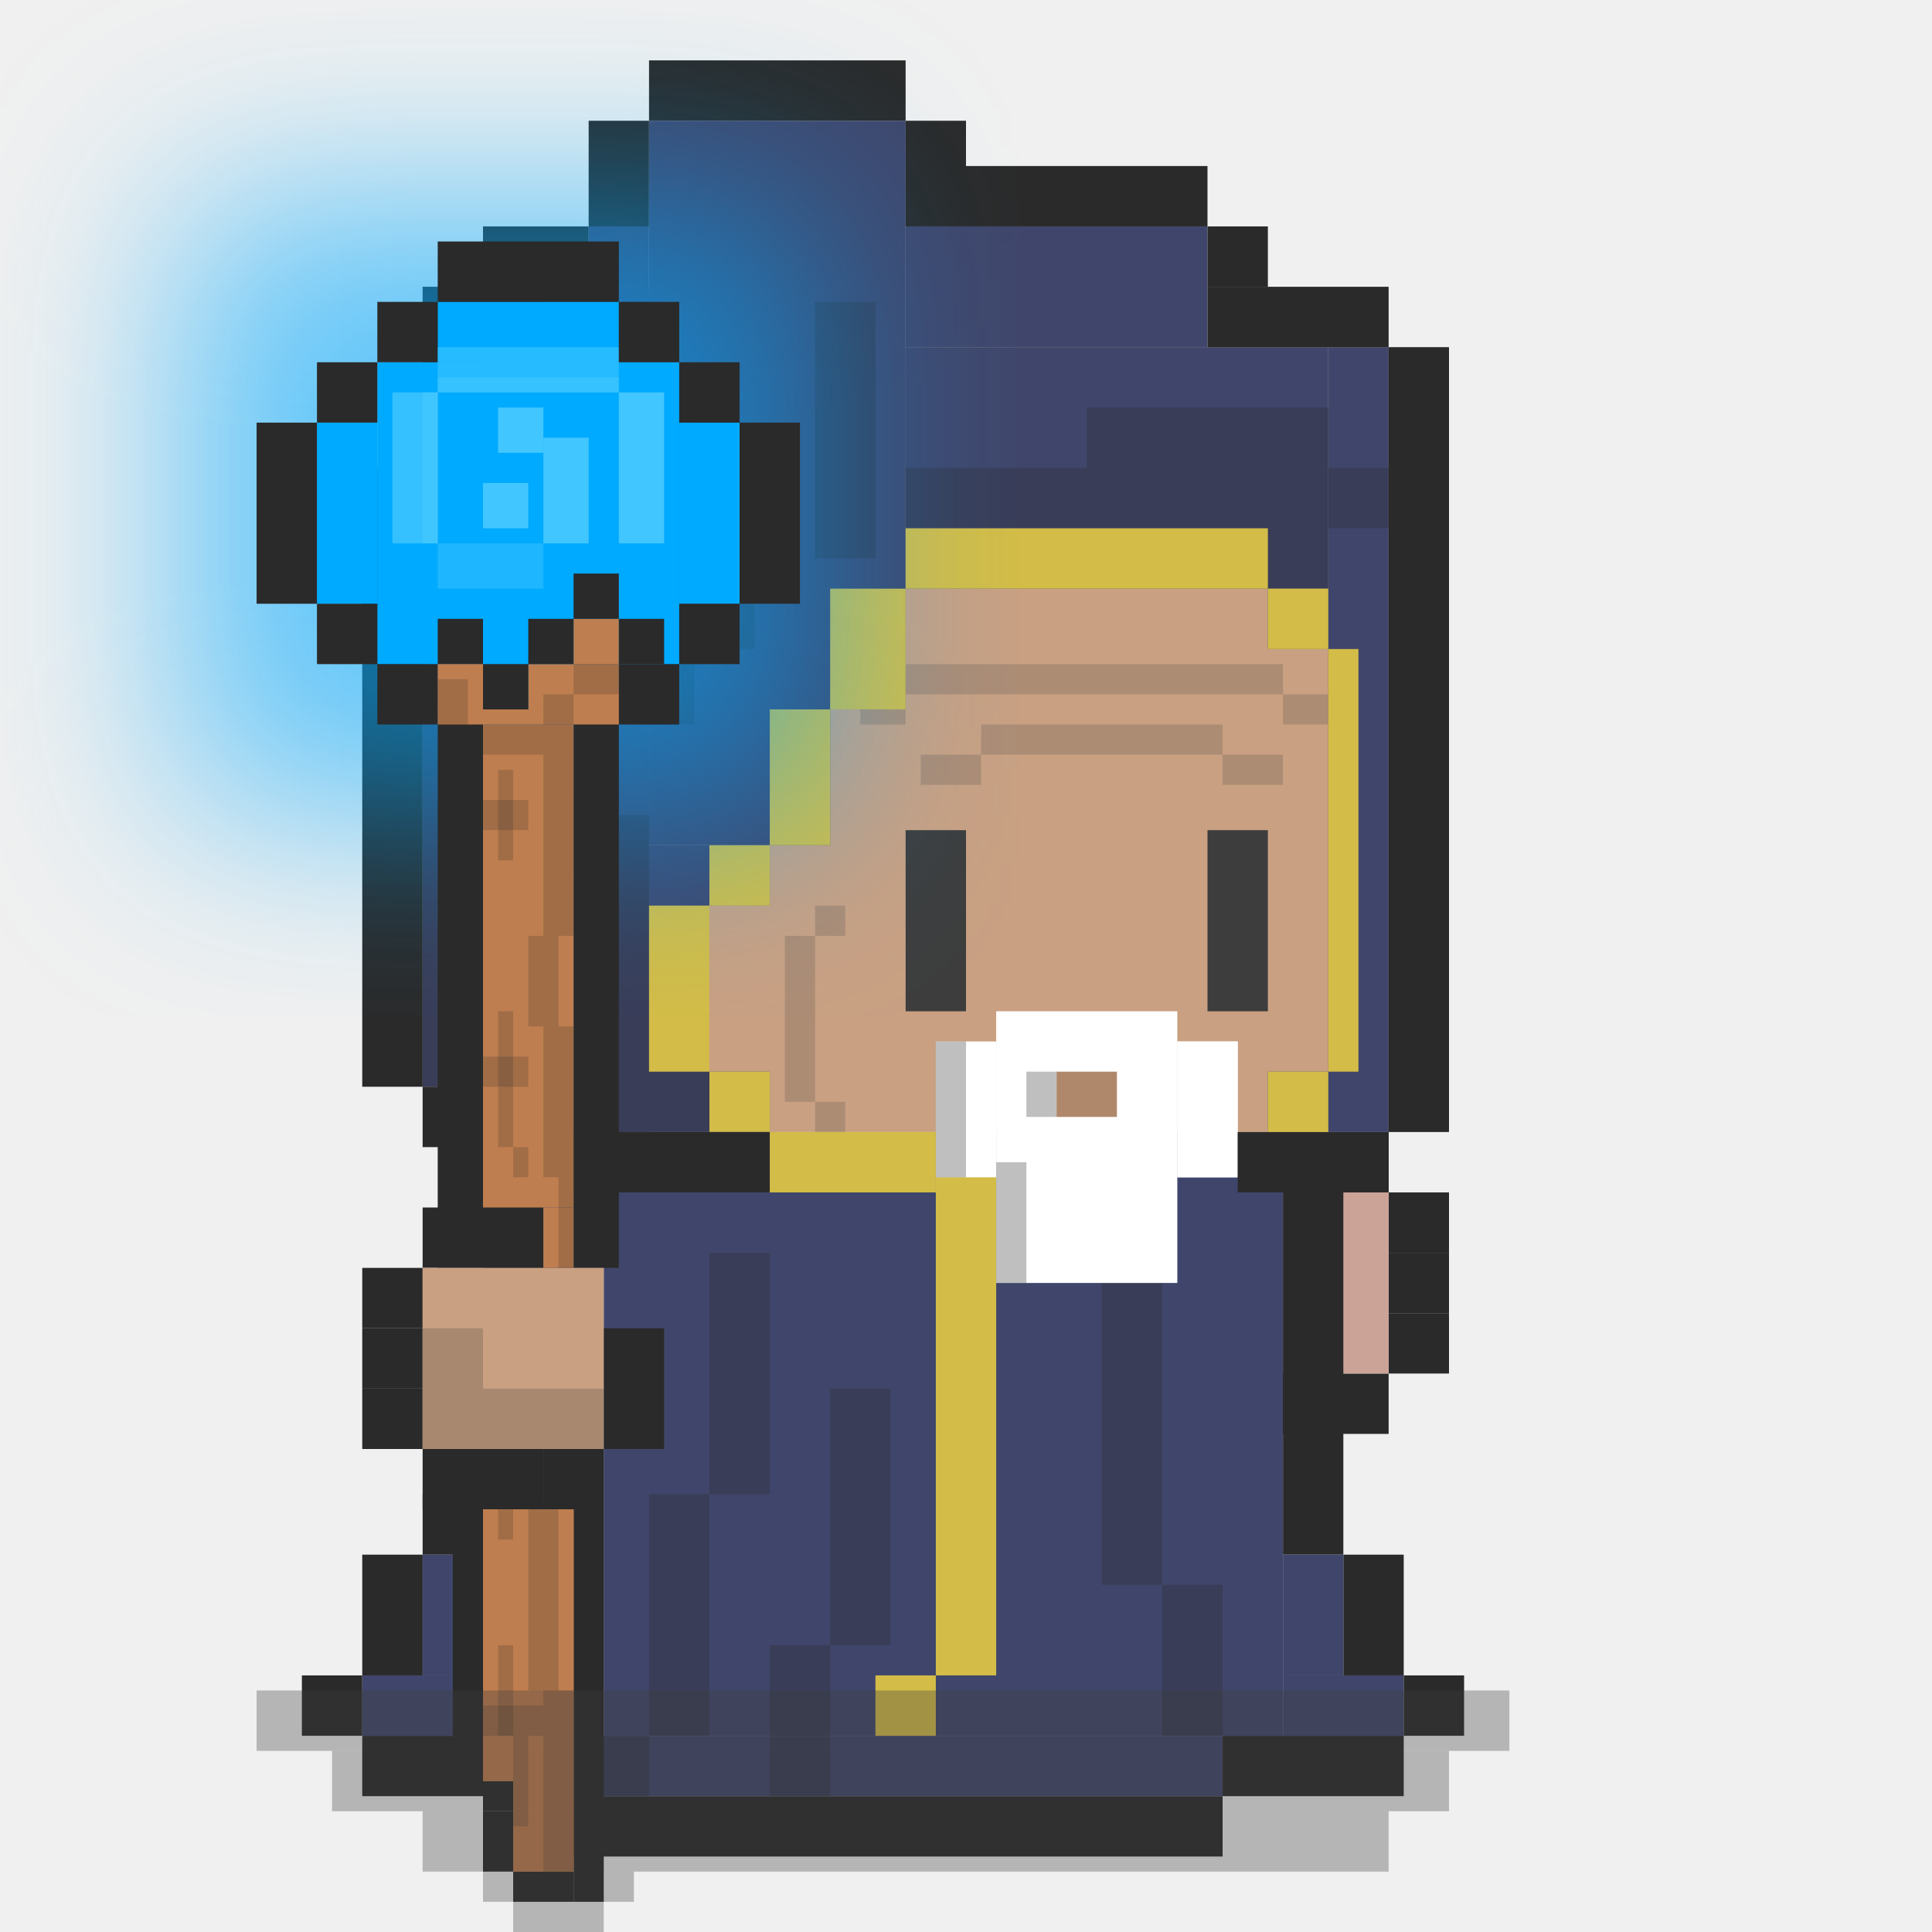
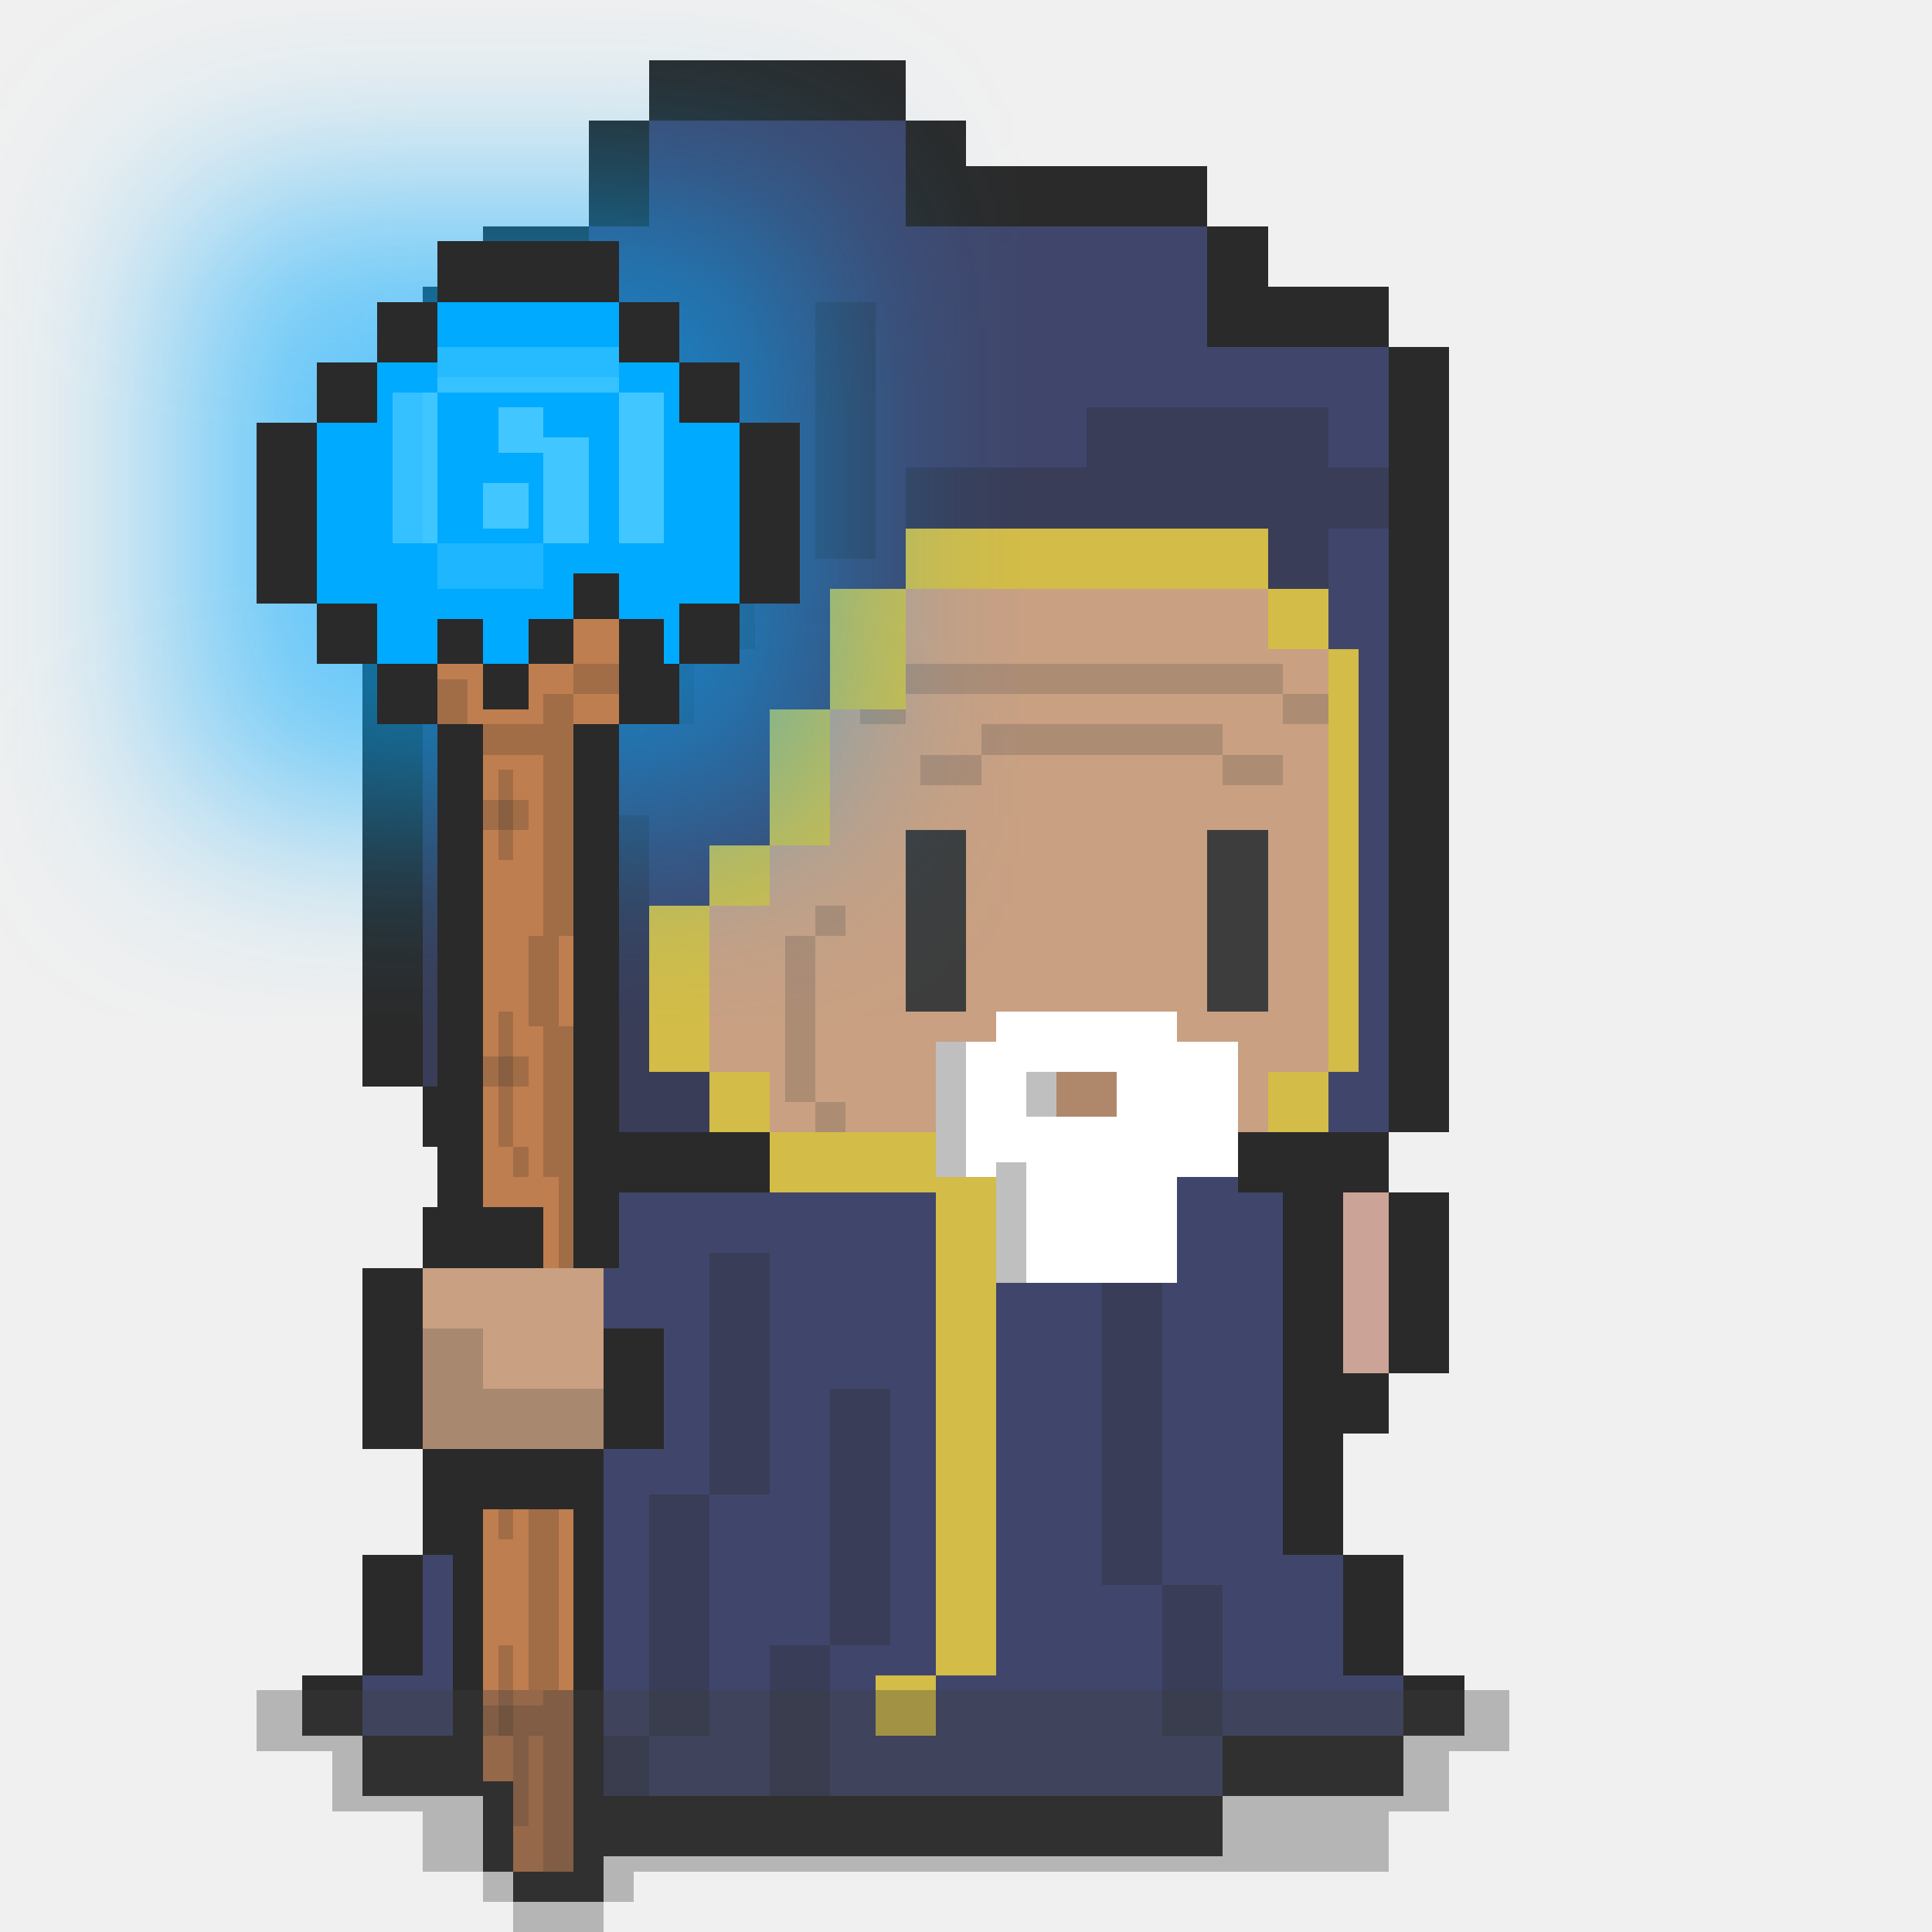
- <svg xmlns="http://www.w3.org/2000/svg" width="128" height="128" viewBox="0 0 128 128" fill="none">
+ <svg xmlns="http://www.w3.org/2000/svg" shape-rendering="crispEdges" width="128" height="128" viewBox="0 0 128 128" fill="none">
  <g clip-path="url(#clip0_227_25918)">
    <rect width="4" height="4" transform="matrix(-1 0 0 1 92 75)" fill="#2A2A2A" />
    <rect width="4" height="4" transform="matrix(-1 0 0 1 96 79)" fill="#2A2A2A" />
    <rect width="4" height="4" transform="matrix(-1 0 0 1 96 83)" fill="#2A2A2A" />
    <rect width="4" height="4" transform="matrix(-1 0 0 1 96 87)" fill="#2A2A2A" />
    <rect width="4" height="4" transform="matrix(-1 0 0 1 84 91)" fill="#2A2A2A" />
    <rect width="4" height="4" transform="matrix(-1 0 0 1 80 87)" fill="#2A2A2A" />
    <rect width="4" height="4" transform="matrix(-1 0 0 1 80 83)" fill="#2A2A2A" />
    <rect width="4" height="4" transform="matrix(-1 0 0 1 92 91)" fill="#2A2A2A" />
    <rect width="4" height="4" transform="matrix(-1 0 0 1 88 91)" fill="#2A2A2A" />
    <rect width="4" height="4" transform="matrix(-1 0 0 1 88 75)" fill="#2A2A2A" />
    <rect width="12" height="12" transform="matrix(-1 0 0 1 92 79)" fill="#CCA397" />
    <rect width="45" height="40" transform="matrix(-1 0 0 1 85 75)" fill="#40466B" />
    <rect width="16" height="4" transform="matrix(1 0 0 -1 24 115)" fill="#40466B" />
    <rect width="12" height="8" transform="matrix(1 0 0 -1 28 111)" fill="#40466B" />
    <rect x="32" y="99" width="8" height="4" fill="#40466B" />
    <rect x="93" y="115" width="8" height="4" transform="rotate(180 93 115)" fill="#40466B" />
    <rect x="89" y="103" width="4" height="28" transform="rotate(180 89 103)" fill="#2A2A2A" />
    <rect x="93" y="111" width="4" height="8" transform="rotate(180 93 111)" fill="#2A2A2A" />
    <rect x="97" y="115" width="4" height="4" transform="rotate(180 97 115)" fill="#2A2A2A" />
    <rect x="24" y="115" width="4" height="4" transform="rotate(180 24 115)" fill="#2A2A2A" />
    <rect x="32" y="103" width="4" height="4" transform="rotate(180 32 103)" fill="#2A2A2A" />
    <rect x="36" y="99" width="4" height="24" transform="rotate(180 36 99)" fill="#2A2A2A" />
    <rect x="28" y="111" width="4" height="8" transform="rotate(180 28 111)" fill="#2A2A2A" />
    <rect x="93" y="119" width="12" height="4" transform="rotate(180 93 119)" fill="#2A2A2A" />
    <rect x="36" y="119" width="12" height="4" transform="rotate(180 36 119)" fill="#2A2A2A" />
    <rect x="81" y="123" width="45" height="4" transform="rotate(180 81 123)" fill="#2A2A2A" />
    <rect x="81" y="119" width="45" height="4" transform="rotate(180 81 119)" fill="#40466B" />
    <rect x="89" y="111" width="4" height="8" transform="rotate(180 89 111)" fill="#40466B" />
    <rect width="4" height="24" transform="matrix(1 0 0 -1 36 99)" fill="#40466B" />
    <rect x="39" y="115" width="4" height="4" fill="#2A2A2A" fill-opacity="0.3" />
    <rect x="51" y="109" width="4" height="10" fill="#2A2A2A" fill-opacity="0.3" />
    <rect x="77" y="105" width="4" height="10" fill="#2A2A2A" fill-opacity="0.3" />
    <rect x="55" y="92" width="4" height="17" fill="#2A2A2A" fill-opacity="0.3" />
    <rect x="43" y="99" width="4" height="16" fill="#2A2A2A" fill-opacity="0.3" />
    <rect x="47" y="83" width="4" height="16" fill="#2A2A2A" fill-opacity="0.3" />
    <rect x="73" y="83" width="4" height="22" fill="#2A2A2A" fill-opacity="0.3" />
    <rect width="4" height="36" transform="matrix(-1 0 0 1 66 75)" fill="#D3BC47" />
    <rect width="4" height="4" transform="matrix(-1 0 0 1 62 111)" fill="#D3BC47" />
    <rect x="32" y="23" width="60" height="52" fill="#C9A082" />
    <rect x="32" y="19" width="11" height="56" fill="#40466B" />
    <rect x="32" y="19" width="11" height="56" fill="#40466B" />
    <rect width="17" height="39" transform="matrix(-1 0 0 1 60 8)" fill="#40466B" />
    <rect width="8" height="4" transform="matrix(-1 0 0 1 51 71)" fill="#40466B" />
    <rect width="4" height="4" transform="matrix(-1 0 0 1 51 71)" fill="#D3BC47" />
    <rect width="4" height="4" transform="matrix(-1 0 0 1 88 71)" fill="#40466B" />
    <rect width="4" height="41" transform="matrix(-1 0 0 1 32 31)" fill="#40466B" />
    <rect width="4" height="4" transform="matrix(-1 0 0 1 43 15)" fill="#40466B" />
    <rect width="8" height="4" transform="matrix(-1 0 0 1 51 56)" fill="#40466B" />
    <rect width="12" height="9" transform="matrix(-1 0 0 1 55 47)" fill="#40466B" />
    <rect width="4" height="11" transform="matrix(-1 0 0 1 47 60)" fill="#40466B" />
    <rect width="4" height="11" transform="matrix(-1 0 0 1 47 60)" fill="#40466B" />
    <rect width="4" height="4" transform="matrix(-1 0 0 1 88 39)" fill="#40466B" />
    <rect width="4" height="4" transform="matrix(-1 0 0 1 84 35)" fill="#C9A082" />
    <rect width="28" height="16" transform="matrix(-1 0 0 1 88 23)" fill="#40466B" />
    <rect x="80" y="23" width="20" height="8" transform="rotate(180 80 23)" fill="#40466B" />
    <rect width="4" height="52" transform="matrix(-1 0 0 1 92 23)" fill="#40466B" />
    <rect x="66" y="67" width="12" height="18" fill="white" />
    <rect x="62" y="69" width="4" height="9" fill="white" />
    <rect x="39" y="54" width="4" height="17" fill="#2A2A2A" fill-opacity="0.3" />
    <rect x="32" y="71" width="15" height="4" fill="#2A2A2A" fill-opacity="0.3" />
    <rect x="46" y="35" width="4" height="8" fill="#2A2A2A" fill-opacity="0.3" />
    <rect x="42" y="40" width="4" height="8" fill="#2A2A2A" fill-opacity="0.3" />
    <rect x="66" y="77" width="2" height="8" fill="#2A2A2A" fill-opacity="0.3" />
    <rect x="62" y="69" width="2" height="9" fill="#2A2A2A" fill-opacity="0.3" />
    <rect x="68" y="71" width="2" height="3" fill="#2A2A2A" fill-opacity="0.3" />
    <rect x="54" y="20" width="4" height="17" fill="#2A2A2A" fill-opacity="0.3" />
    <rect x="84" y="35" width="4" height="4" fill="#2A2A2A" fill-opacity="0.3" />
    <rect x="60" y="31" width="32" height="4" fill="#2A2A2A" fill-opacity="0.3" />
    <rect x="72" y="27" width="16" height="4" fill="#2A2A2A" fill-opacity="0.3" />
    <rect x="28" y="19" width="8" height="53" fill="#2A2A2A" fill-opacity="0.3" />
    <rect x="78" y="69" width="4" height="9" fill="white" />
    <rect x="78" y="69" width="4" height="9" fill="white" />
    <rect x="60" y="55" width="4" height="12" fill="#3D3D3D" />
    <rect x="32" y="75" width="19" height="4" fill="#2A2A2A" />
    <rect x="28" y="72" width="4" height="4" fill="#2A2A2A" />
    <rect x="24" y="31" width="4" height="41" fill="#2A2A2A" />
    <rect x="28" y="19" width="4" height="12" fill="#2A2A2A" />
    <rect x="39" y="8" width="4" height="7" fill="#2A2A2A" />
    <rect x="43" y="4" width="17" height="4" fill="#2A2A2A" />
    <rect x="60" y="8" width="4" height="7" fill="#2A2A2A" />
    <rect x="64" y="11" width="16" height="4" fill="#2A2A2A" />
    <rect x="80" y="19" width="12" height="4" fill="#2A2A2A" />
    <rect x="80" y="15" width="4" height="4" fill="#2A2A2A" />
    <rect x="92" y="23" width="4" height="52" fill="#2A2A2A" />
    <rect x="82" y="75" width="10" height="4" fill="#2A2A2A" />
    <rect x="32" y="15" width="7" height="4" fill="#2A2A2A" />
    <rect x="61" y="50" width="4" height="2" fill="#3D3D3D" fill-opacity="0.2" />
    <rect x="81" y="50" width="4" height="2" fill="#3D3D3D" fill-opacity="0.2" />
    <rect x="54" y="60" width="2" height="2" fill="#3D3D3D" fill-opacity="0.2" />
    <rect x="54" y="73" width="2" height="2" fill="#3D3D3D" fill-opacity="0.2" />
    <rect x="52" y="62" width="2" height="11" fill="#3D3D3D" fill-opacity="0.2" />
    <rect x="65" y="48" width="16" height="2" fill="#3D3D3D" fill-opacity="0.2" />
    <rect x="60" y="44" width="25" height="2" fill="#3D3D3D" fill-opacity="0.2" />
    <rect width="3" height="2" transform="matrix(-1 0 0 1 88 46)" fill="#3D3D3D" fill-opacity="0.2" />
    <rect width="3" height="2" transform="matrix(-1 0 0 1 60 46)" fill="#3D3D3D" fill-opacity="0.2" />
    <rect x="70" y="71" width="4" height="3" fill="#AF886B" />
    <rect width="4" height="11" transform="matrix(-1 0 0 1 47 60)" fill="#D3BC47" />
    <rect width="4" height="4" transform="matrix(-1 0 0 1 51 56)" fill="#D3BC47" />
    <rect width="5" height="8" transform="matrix(-1 0 0 1 60 39)" fill="#D3BC47" />
    <rect width="24" height="4" transform="matrix(-1 0 0 1 84 35)" fill="#D3BC47" />
    <rect width="4" height="4" transform="matrix(-1 0 0 1 88 39)" fill="#D3BC47" />
    <rect width="2" height="28" transform="matrix(-1 0 0 1 90 43)" fill="#D3BC47" />
    <rect width="4" height="4" transform="matrix(-1 0 0 1 88 71)" fill="#D3BC47" />
    <rect width="11" height="4" transform="matrix(-1 0 0 1 62 75)" fill="#D3BC47" />
    <rect width="4" height="9" transform="matrix(-1 0 0 1 55 47)" fill="#D3BC47" />
    <rect width="4" height="12" transform="matrix(1 0 0 -1 80 67)" fill="#3D3D3D" />
    <g clip-path="url(#clip1_227_25918)">
      <g filter="url(#filter0_f_227_25918)">
        <rect x="12" y="13" width="42" height="41" fill="#00AAFF" fill-opacity="0.59" />
      </g>
      <rect x="28" y="80" width="4" height="4" fill="#2A2A2A" />
      <rect x="29" y="43" width="3" height="41" fill="#2A2A2A" />
      <rect x="38" y="43" width="3" height="41" fill="#2A2A2A" />
      <rect x="38" y="100" width="2" height="26" fill="#2A2A2A" />
      <rect x="30" y="100" width="2" height="18" fill="#2A2A2A" />
      <rect x="32" y="118" width="2" height="2" fill="#2A2A2A" />
      <rect x="34" y="124" width="4" height="2" fill="#2A2A2A" />
      <rect x="32" y="120" width="2" height="4" fill="#2A2A2A" />
      <rect x="24" y="84" width="4" height="4" fill="#2A2A2A" />
      <rect x="24" y="88" width="4" height="4" fill="#2A2A2A" />
      <rect x="24" y="92" width="4" height="4" fill="#2A2A2A" />
      <rect x="36" y="96" width="4" height="4" fill="#2A2A2A" />
      <rect x="40" y="92" width="4" height="4" fill="#2A2A2A" />
      <rect x="40" y="88" width="4" height="4" fill="#2A2A2A" />
      <rect x="28" y="96" width="4" height="4" fill="#2A2A2A" />
      <rect x="32" y="96" width="4" height="4" fill="#2A2A2A" />
      <rect x="32" y="80" width="4" height="4" fill="#2A2A2A" />
      <rect width="12" height="12" transform="translate(28 84)" fill="#C9A082" />
      <rect width="6" height="32" transform="translate(32 48)" fill="#BF7E4F" />
      <rect width="2" height="4" transform="matrix(1 0 0 -1 36 84)" fill="#BF7E4F" />
      <rect width="2" height="18" transform="translate(32 100)" fill="#BF7E4F" />
      <rect width="2" height="18" transform="translate(32 100)" fill="#BF7E4F" />
      <rect width="2" height="18" transform="translate(32 100)" fill="#BF7E4F" />
      <rect width="1" height="2" transform="matrix(1 0 0 -1 33 102)" fill="#2A2A2A" fill-opacity="0.2" />
      <rect width="4" height="24" transform="translate(34 100)" fill="#BF7E4F" />
      <rect width="4" height="24" transform="translate(34 100)" fill="#BF7E4F" />
      <rect width="4" height="24" transform="translate(34 100)" fill="#BF7E4F" />
      <rect width="2" height="12" transform="matrix(1 0 0 -1 35 112)" fill="#2A2A2A" fill-opacity="0.2" />
      <rect width="2" height="12" transform="matrix(1 0 0 -1 36 124)" fill="#2A2A2A" fill-opacity="0.2" />
      <rect width="1" height="6" transform="matrix(1 0 0 -1 33 115)" fill="#2A2A2A" fill-opacity="0.2" />
      <rect width="1" height="6" transform="matrix(1 0 0 -1 34 121)" fill="#2A2A2A" fill-opacity="0.2" />
      <rect width="4" height="2" transform="matrix(1 0 0 -1 32 115)" fill="#2A2A2A" fill-opacity="0.2" />
      <rect x="25" y="24" width="20" height="20" fill="#00AAFF" />
      <rect width="12" height="4" transform="matrix(1 0 0 -1 29 24)" fill="#00AAFF" />
      <rect width="12" height="4" transform="matrix(0 1 1 0 21 28)" fill="#00AAFF" />
      <rect width="12" height="4" transform="matrix(0 1 1 0 45 28)" fill="#00AAFF" />
      <rect x="29" y="41" width="3" height="3" fill="#2A2A2A" />
      <rect x="25" y="44" width="4" height="4" fill="#2A2A2A" />
      <rect x="21" y="40" width="4" height="4" fill="#2A2A2A" />
      <rect x="21" y="24" width="4" height="4" fill="#2A2A2A" />
      <rect x="25" y="20" width="4" height="4" fill="#2A2A2A" />
      <rect x="29" y="36" width="7" height="3" fill="#42C6FF" fill-opacity="0.44" />
      <rect x="29" y="23" width="12" height="3" fill="#42C6FF" fill-opacity="0.58" />
      <rect x="29" y="25" width="12" height="1" fill="#42C6FF" fill-opacity="0.58" />
      <rect x="33" y="27" width="3" height="3" fill="#42C6FF" />
      <rect x="26" y="26" width="3" height="10" fill="#42C6FF" fill-opacity="0.8" />
      <rect x="28" y="26" width="1" height="10" fill="#42C6FF" fill-opacity="0.8" />
      <rect x="41" y="26" width="3" height="10" fill="#42C6FF" />
      <rect x="36" y="29" width="3" height="7" fill="#42C6FF" />
      <rect x="32" y="32" width="3" height="3" fill="#42C6FF" />
      <rect x="41" y="20" width="4" height="4" fill="#2A2A2A" />
      <rect x="45" y="24" width="4" height="4" fill="#2A2A2A" />
      <rect x="45" y="40" width="4" height="4" fill="#2A2A2A" />
      <rect x="41" y="44" width="4" height="4" fill="#2A2A2A" />
      <rect x="49" y="28" width="4" height="12" fill="#2A2A2A" />
      <rect x="29" y="16" width="12" height="4" fill="#2A2A2A" />
      <rect x="17" y="28" width="4" height="12" fill="#2A2A2A" />
      <rect x="29" y="44" width="3" height="3" fill="#BF7E4F" />
      <rect x="35" y="44" width="6" height="3" fill="#BF7E4F" />
      <rect x="38" y="41" width="3" height="3" fill="#BF7E4F" />
      <rect x="29" y="47" width="12" height="1" fill="#BF7E4F" />
      <rect x="35" y="41" width="3" height="3" fill="#2A2A2A" />
      <rect x="32" y="44" width="3" height="3" fill="#2A2A2A" />
      <rect x="38" y="38" width="3" height="3" fill="#2A2A2A" />
      <rect x="41" y="41" width="3" height="3" fill="#2A2A2A" />
      <rect x="28" y="88" width="4" height="8" fill="#2A2A2A" fill-opacity="0.2" />
      <rect x="32" y="92" width="8" height="4" fill="#2A2A2A" fill-opacity="0.2" />
      <rect x="32" y="48" width="6" height="2" fill="#2A2A2A" fill-opacity="0.2" />
      <rect width="2" height="12" transform="matrix(1 0 0 -1 36 62)" fill="#2A2A2A" fill-opacity="0.2" />
      <rect width="2" height="10" transform="matrix(1 0 0 -1 36 78)" fill="#2A2A2A" fill-opacity="0.2" />
      <rect width="2" height="6" transform="matrix(1 0 0 -1 35 68)" fill="#2A2A2A" fill-opacity="0.2" />
      <rect width="1" height="6" transform="matrix(1 0 0 -1 33 57)" fill="#2A2A2A" fill-opacity="0.2" />
      <rect width="3" height="2" transform="matrix(1 0 0 -1 32 55)" fill="#2A2A2A" fill-opacity="0.2" />
      <rect width="2" height="2" transform="matrix(1 0 0 -1 36 48)" fill="#2A2A2A" fill-opacity="0.2" />
      <rect width="3" height="2" transform="matrix(1 0 0 -1 38 46)" fill="#2A2A2A" fill-opacity="0.2" />
      <rect width="2" height="3" transform="matrix(1 0 0 -1 29 48)" fill="#2A2A2A" fill-opacity="0.2" />
      <rect width="1" height="9" transform="matrix(1 0 0 -1 33 76)" fill="#2A2A2A" fill-opacity="0.2" />
      <rect width="3" height="2" transform="matrix(1 0 0 -1 32 72)" fill="#2A2A2A" fill-opacity="0.2" />
      <rect width="1" height="2" transform="matrix(1 0 0 -1 34 78)" fill="#2A2A2A" fill-opacity="0.2" />
      <rect x="37" y="78" width="1" height="6" fill="#2A2A2A" fill-opacity="0.2" />
    </g>
    <rect x="22" y="116" width="74" height="4" fill="#3D3D3D" fill-opacity="0.33" />
    <rect x="17" y="112" width="83" height="4" fill="#3D3D3D" fill-opacity="0.33" />
    <rect x="34" y="124" width="6" height="4" fill="#3D3D3D" fill-opacity="0.33" />
    <rect width="2" height="2" transform="matrix(-1 0 0 1 42 124)" fill="#3D3D3D" fill-opacity="0.33" />
    <rect width="2" height="2" transform="matrix(-1 0 0 1 34 124)" fill="#3D3D3D" fill-opacity="0.33" />
    <rect x="28" y="120" width="64" height="4" fill="#3D3D3D" fill-opacity="0.33" />
  </g>
  <defs>
    <filter id="filter0_f_227_25918" x="-1.4" y="-0.4" width="68.8" height="67.8" filterUnits="userSpaceOnUse" color-interpolation-filters="sRGB">
      <feFlood flood-opacity="0" result="BackgroundImageFix" />
      <feBlend mode="normal" in="SourceGraphic" in2="BackgroundImageFix" result="shape" />
      <feGaussianBlur stdDeviation="6.7" result="effect1_foregroundBlur_227_25918" />
    </filter>
    <clipPath id="clip0_227_25918">
      <rect width="128" height="128" fill="white" />
    </clipPath>
    <clipPath id="clip1_227_25918">
      <rect width="128" height="128" fill="white" />
    </clipPath>
  </defs>
</svg>
